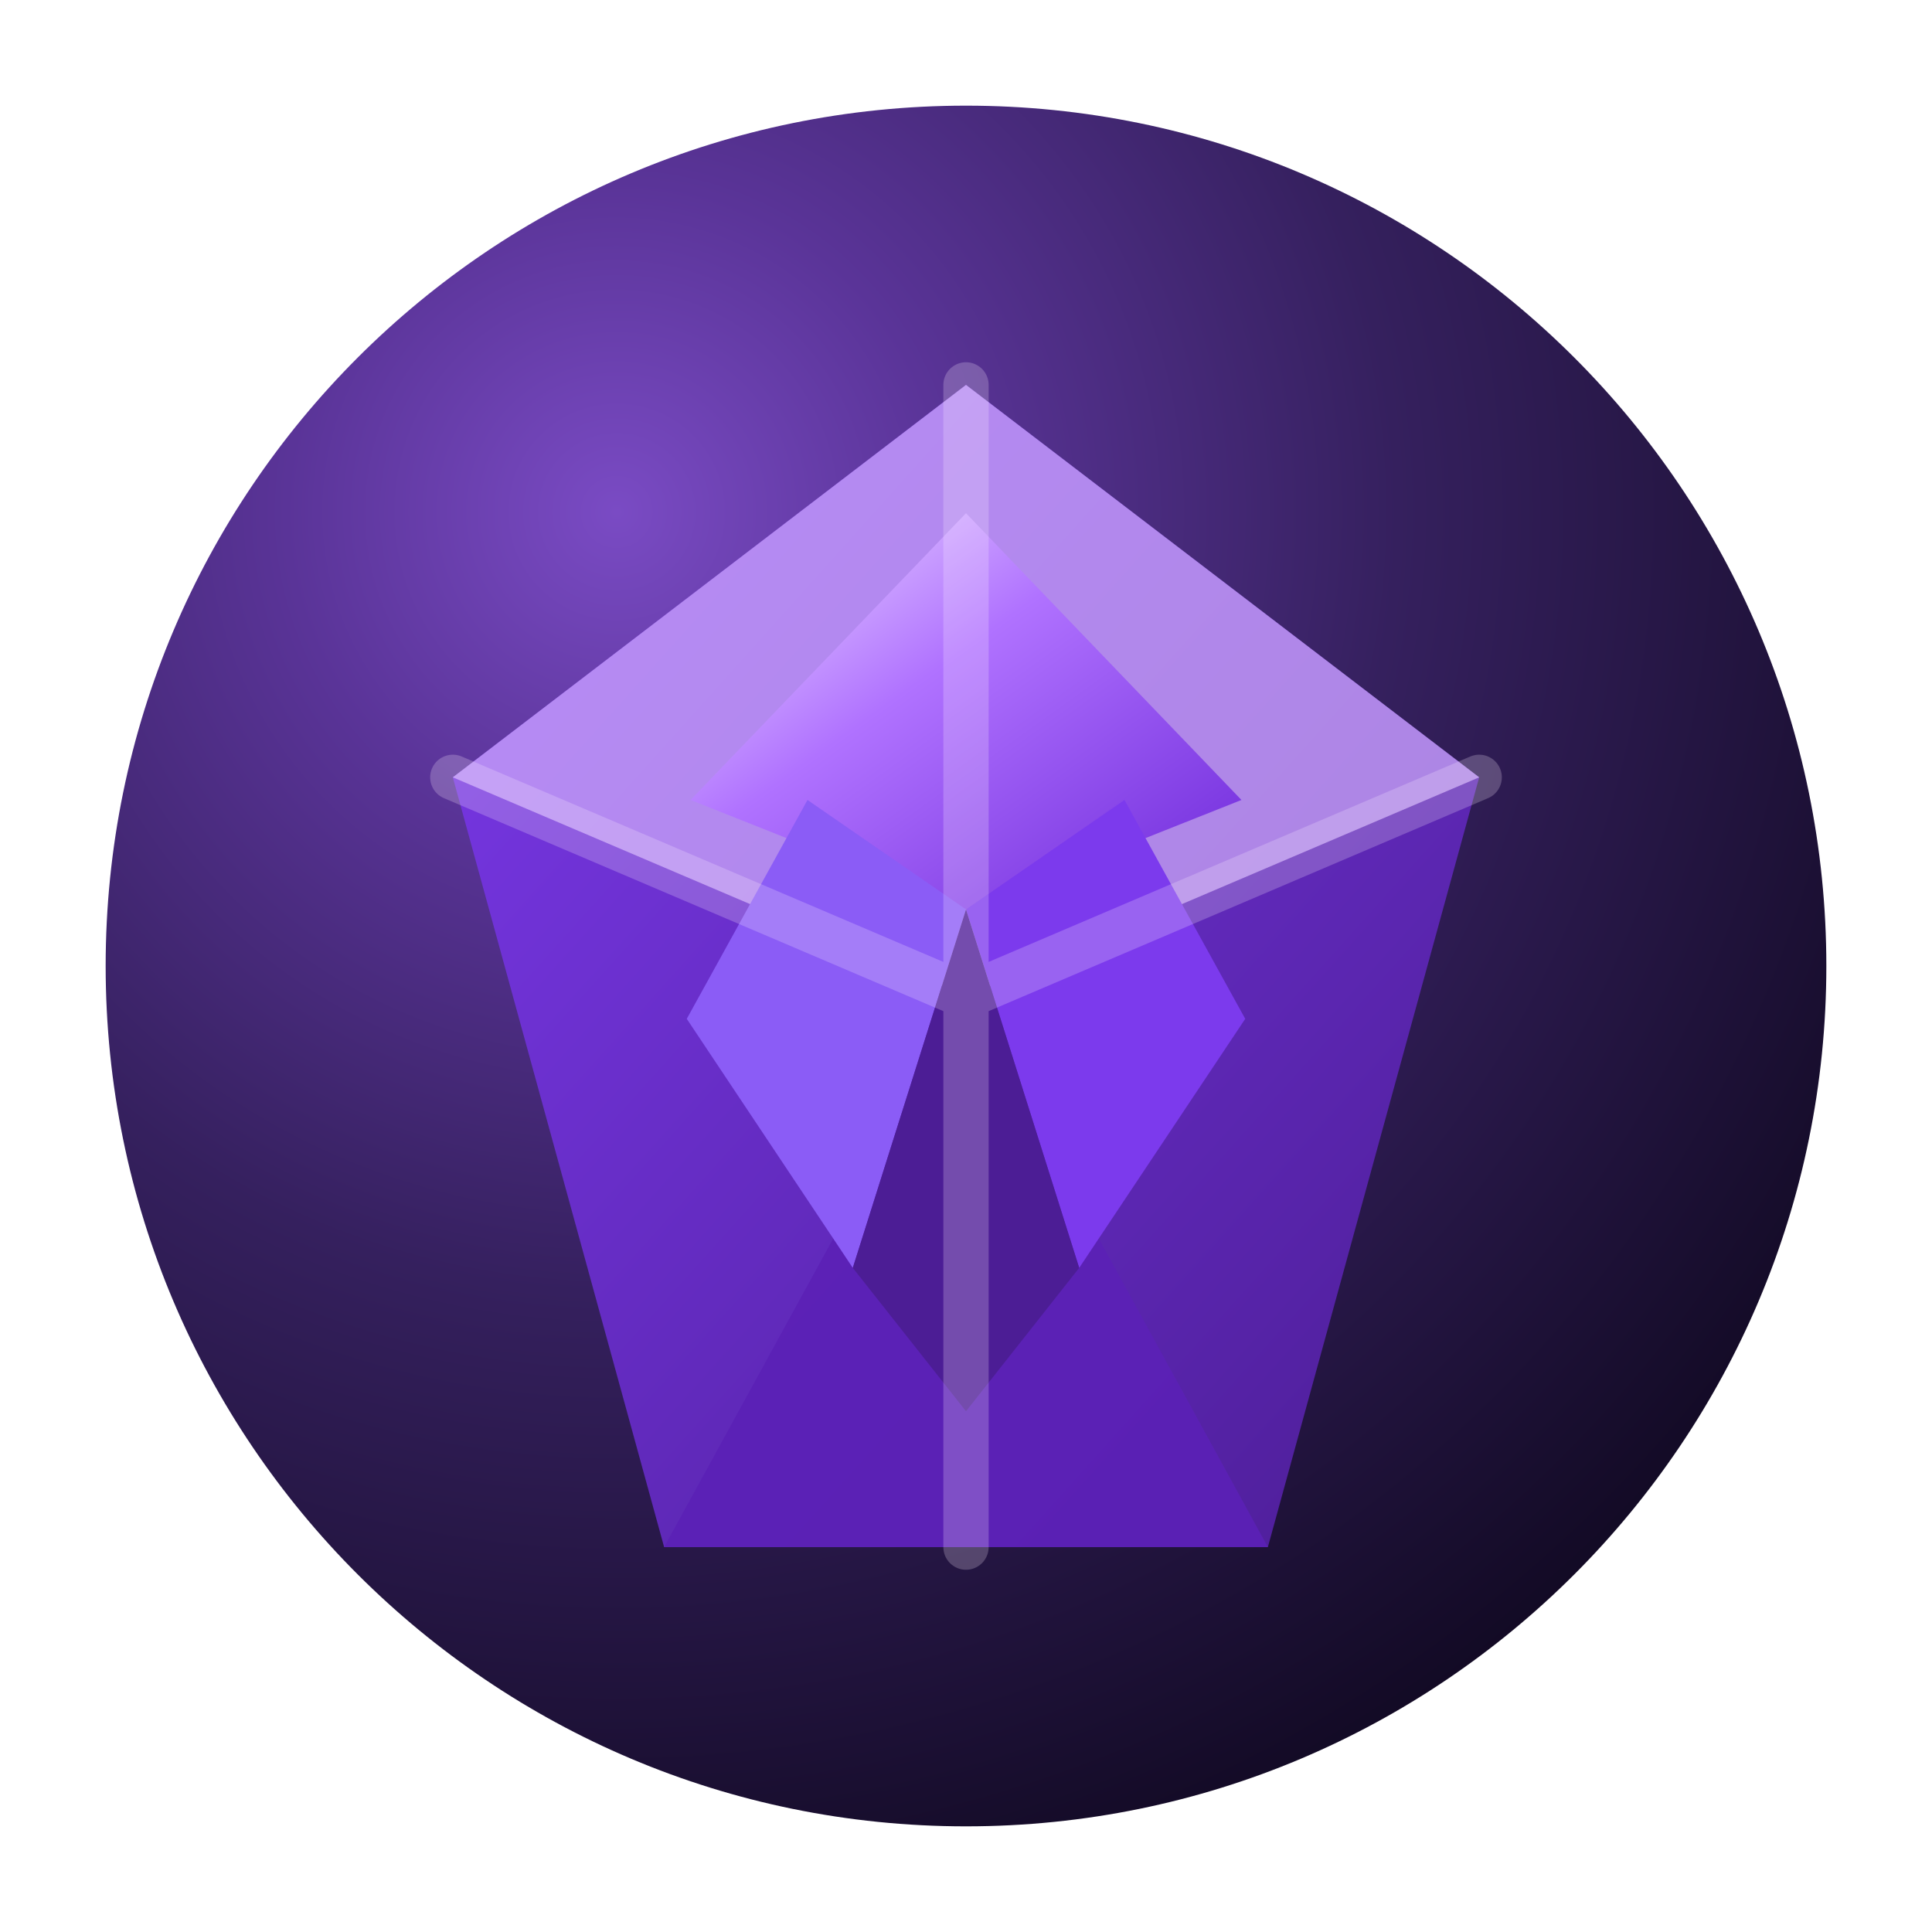
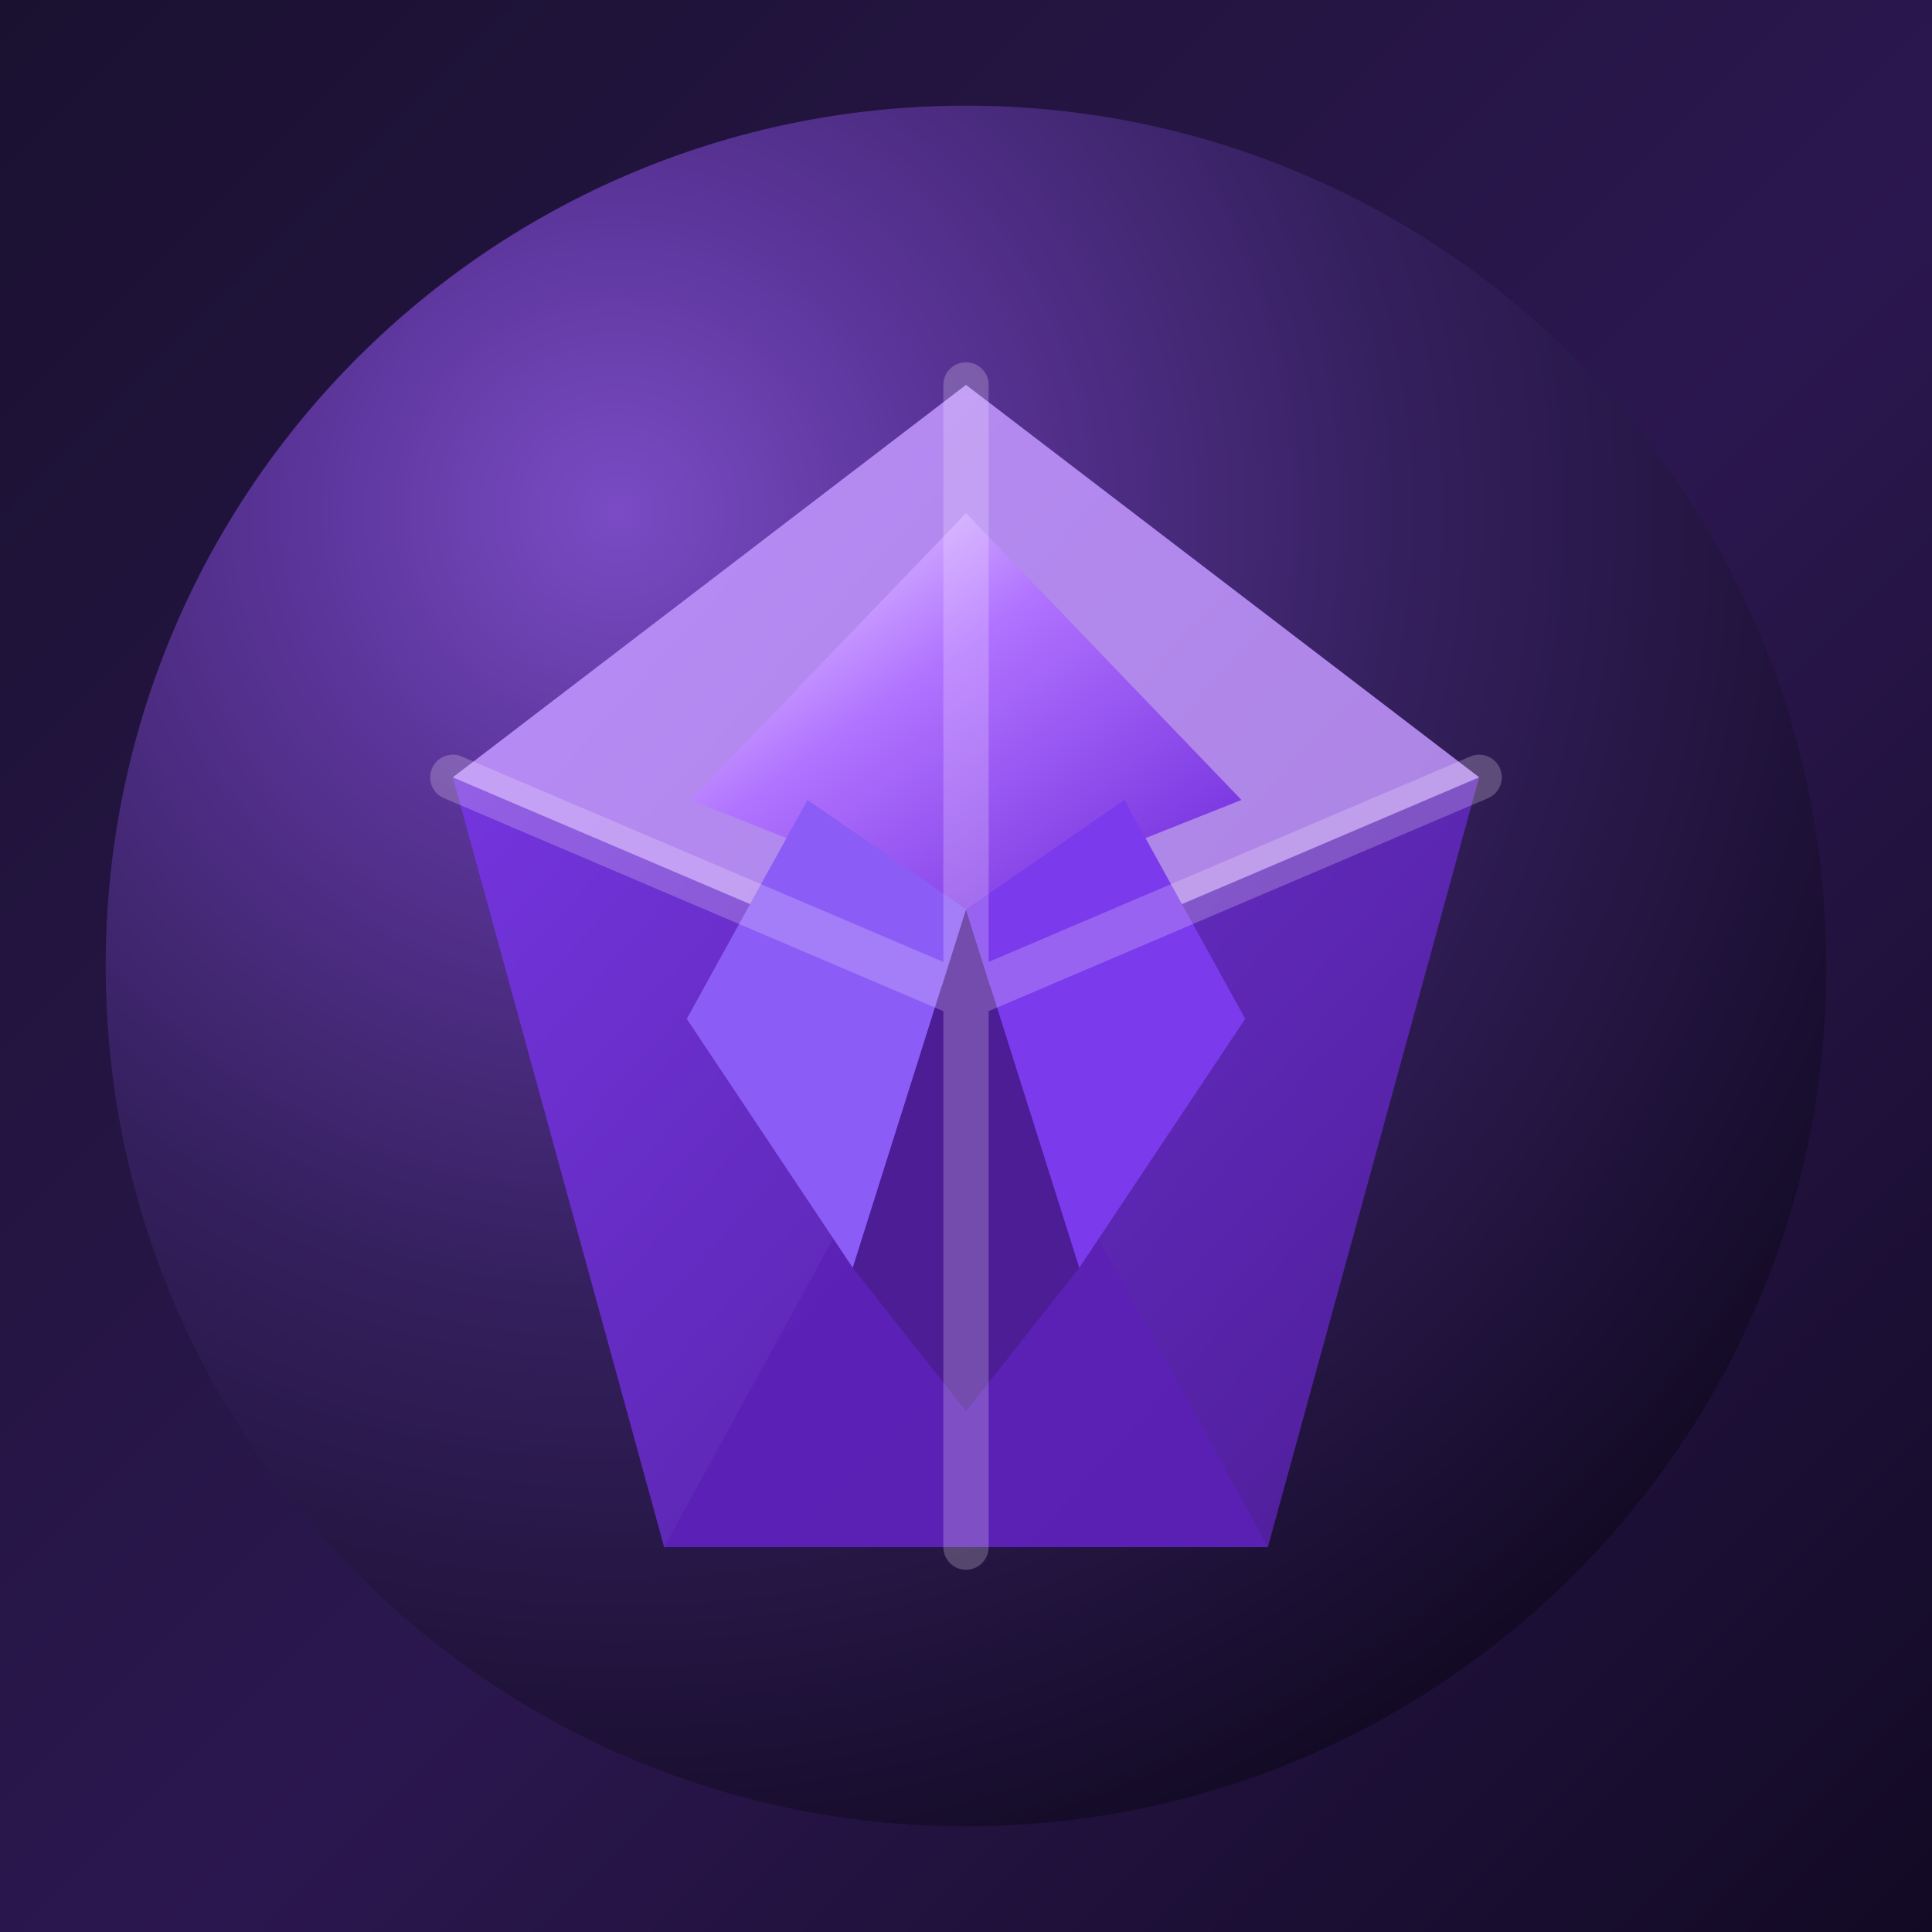
<svg xmlns="http://www.w3.org/2000/svg" width="512" height="512" viewBox="0 0 512 512" role="img" aria-label="Amethyst XMR">
  <defs>
+     <linearGradient id="canvasBg" x1="0" y1="0" x2="1" y2="1">
+       <stop offset="0%" stop-color="#1a1130" />
+       <stop offset="55%" stop-color="#2b174f" />
+       <stop offset="100%" stop-color="#120a24" />
+     </linearGradient>
    <radialGradient id="bg" cx="30%" cy="24%" r="86%">
      <stop offset="0%" stop-color="#7a4bc4" />
      <stop offset="22%" stop-color="#5a3498" />
      <stop offset="52%" stop-color="#35205e" />
      <stop offset="100%" stop-color="#0f081f" />
    </radialGradient>
    <linearGradient id="amethystMain" x1="0" y1="0" x2="1" y2="1">
      <stop offset="0%" stop-color="#f2e6ff" />
      <stop offset="42%" stop-color="#b072ff" />
      <stop offset="100%" stop-color="#6d28d9" />
    </linearGradient>
    <linearGradient id="amethystDark" x1="0" y1="0" x2="1" y2="1">
      <stop offset="0%" stop-color="#7c3aed" />
      <stop offset="100%" stop-color="#4c1d95" />
    </linearGradient>
  </defs>
+   <rect x="0" y="0" width="512" height="512" fill="url(#canvasBg)" />
  <circle cx="256" cy="256" r="228" fill="url(#bg)" />
  <g transform="translate(0 28)">
    <path d="M256 74 L392 178 L336 382 H176 L120 178 Z" fill="url(#amethystDark)" />
    <path d="M256 74 L392 178 L256 236 L120 178 Z" fill="#d9b8ff" fill-opacity="0.65" />
    <path d="M256 236 L336 382 H176 Z" fill="#5b21b6" fill-opacity="0.9" />
    <path d="M256 108 L329 184 L256 213 L183 184 Z" fill="url(#amethystMain)" />
    <path d="M214 184 L256 213 L226 308 L182 242 Z" fill="#8b5cf6" />
    <path d="M298 184 L256 213 L286 308 L330 242 Z" fill="#7c3aed" />
    <path d="M226 308 L256 213 L286 308 L256 346 Z" fill="#4c1d95" />
    <path d="M256 74 L256 382 M120 178 L256 236 L392 178" fill="none" stroke="#f8edff" stroke-opacity="0.23" stroke-width="12" stroke-linecap="round" stroke-linejoin="round" />
  </g>
</svg>
